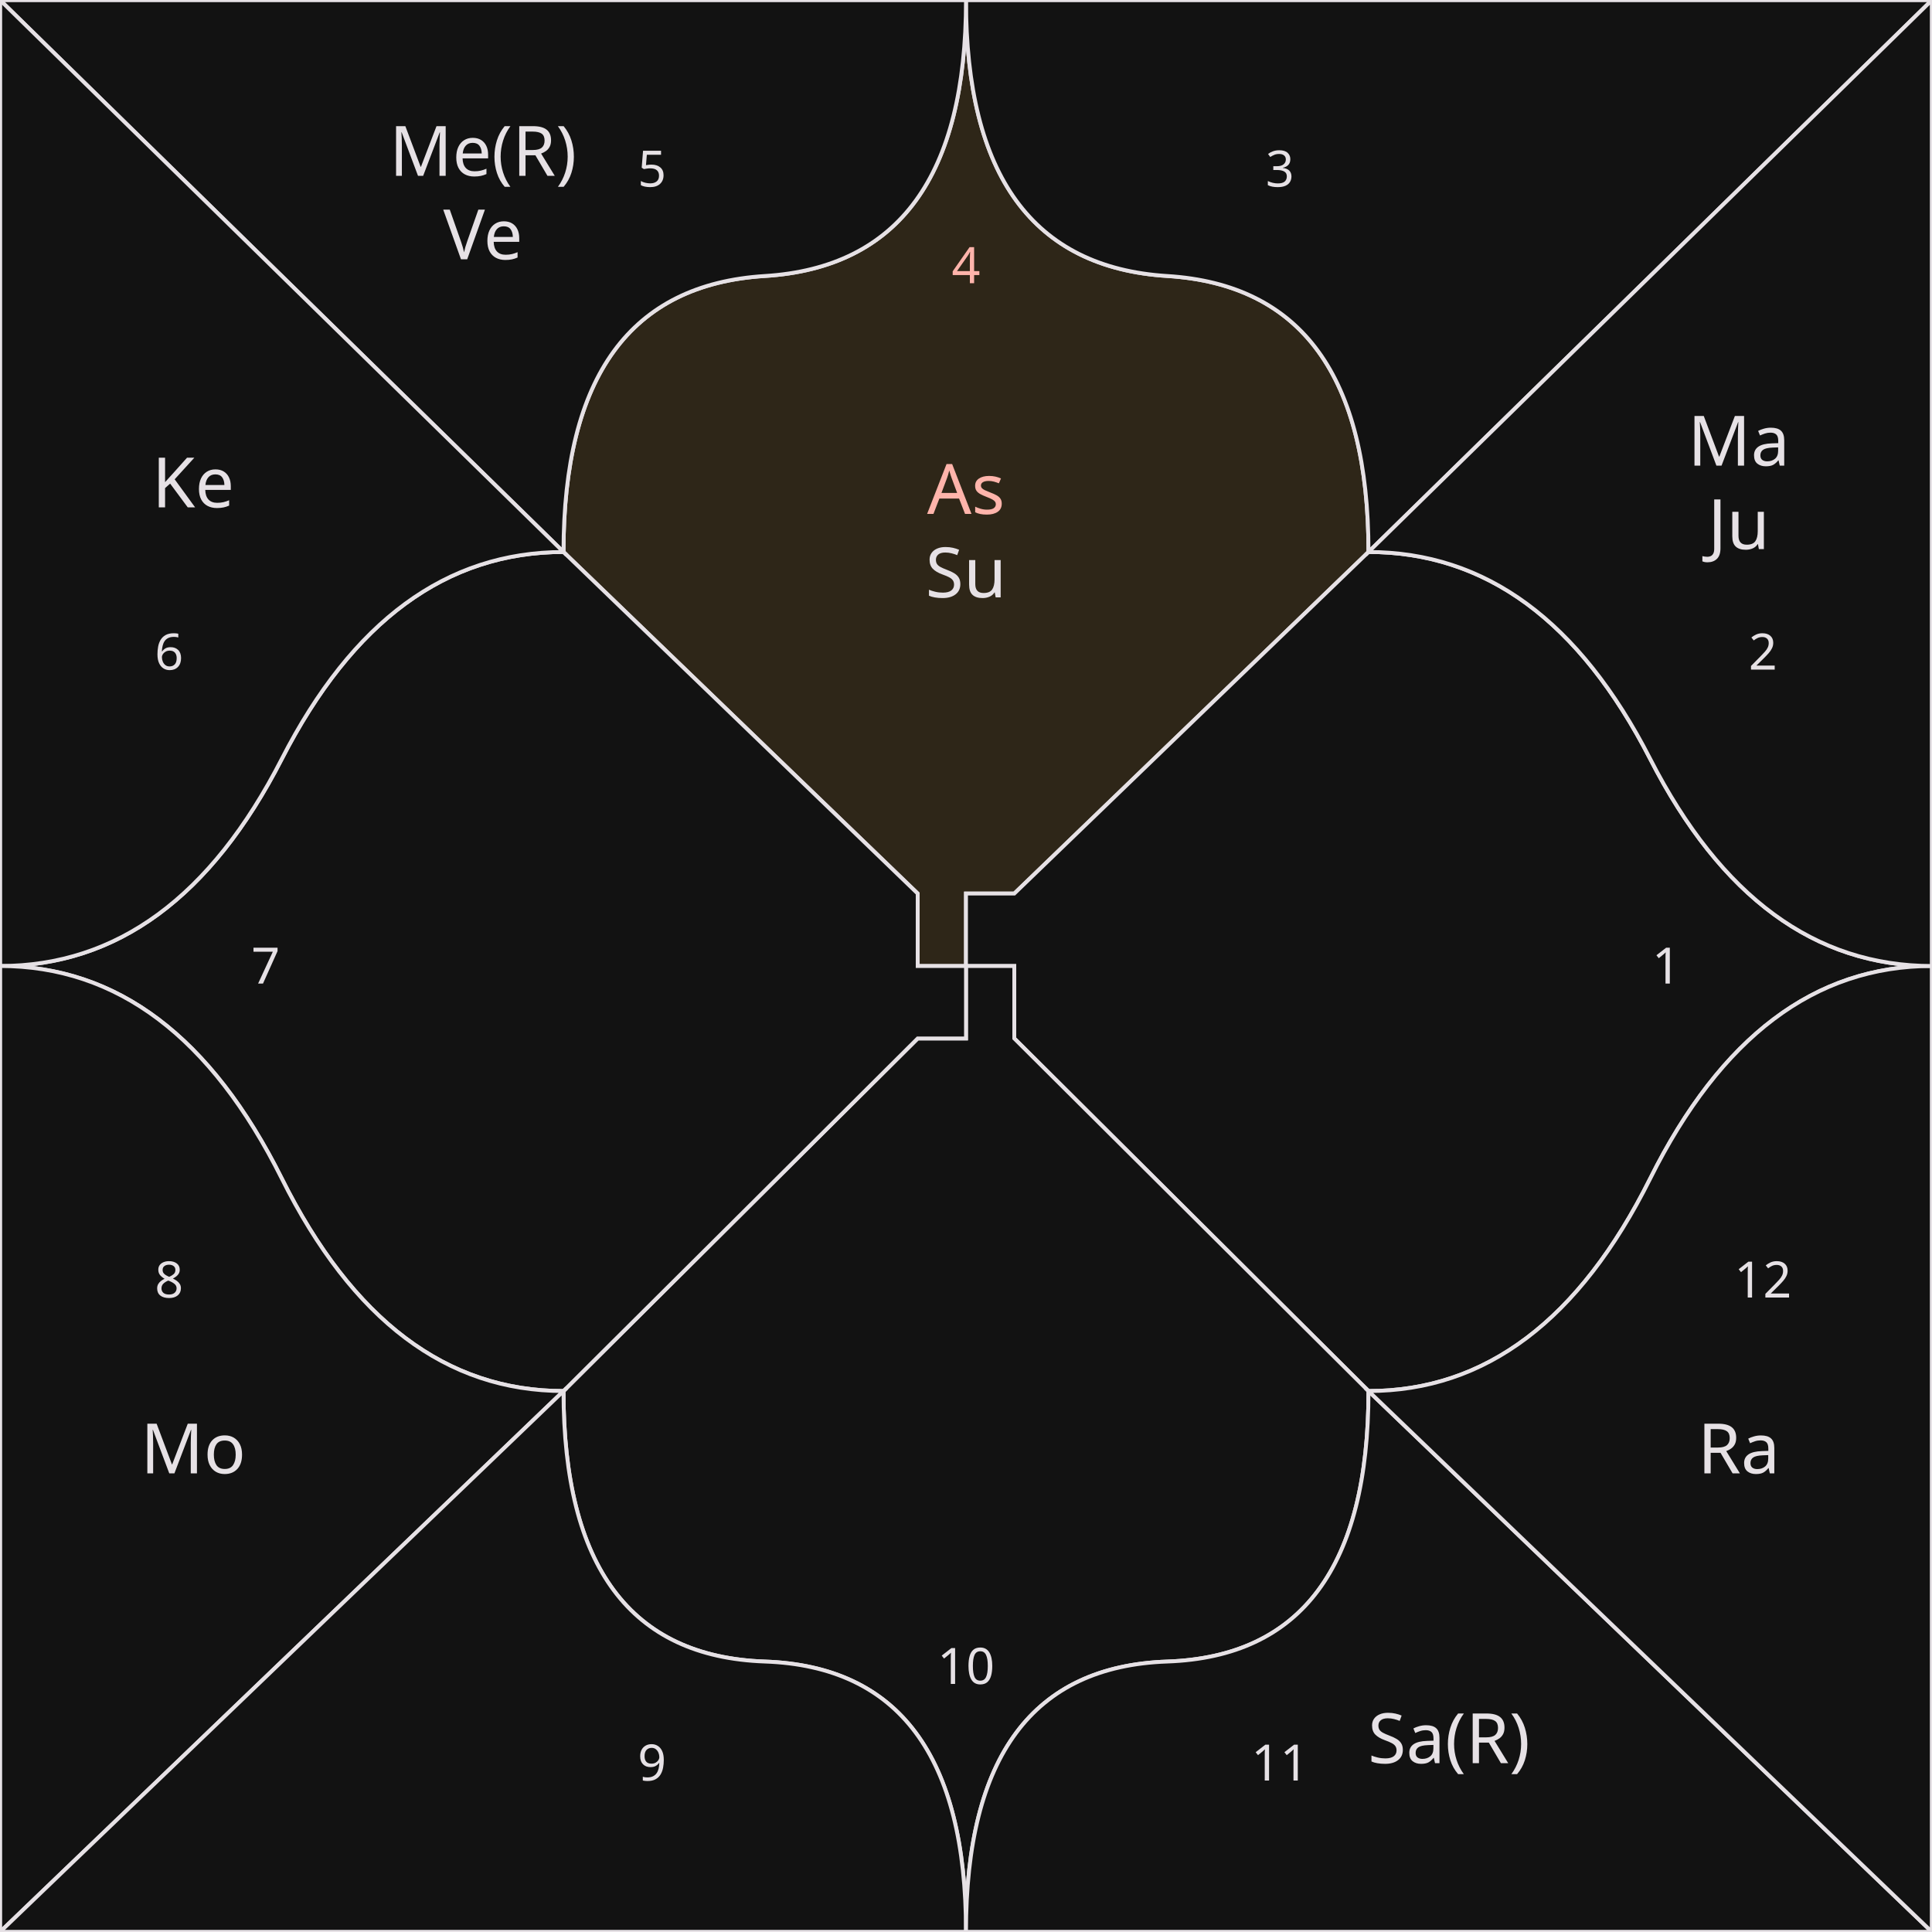
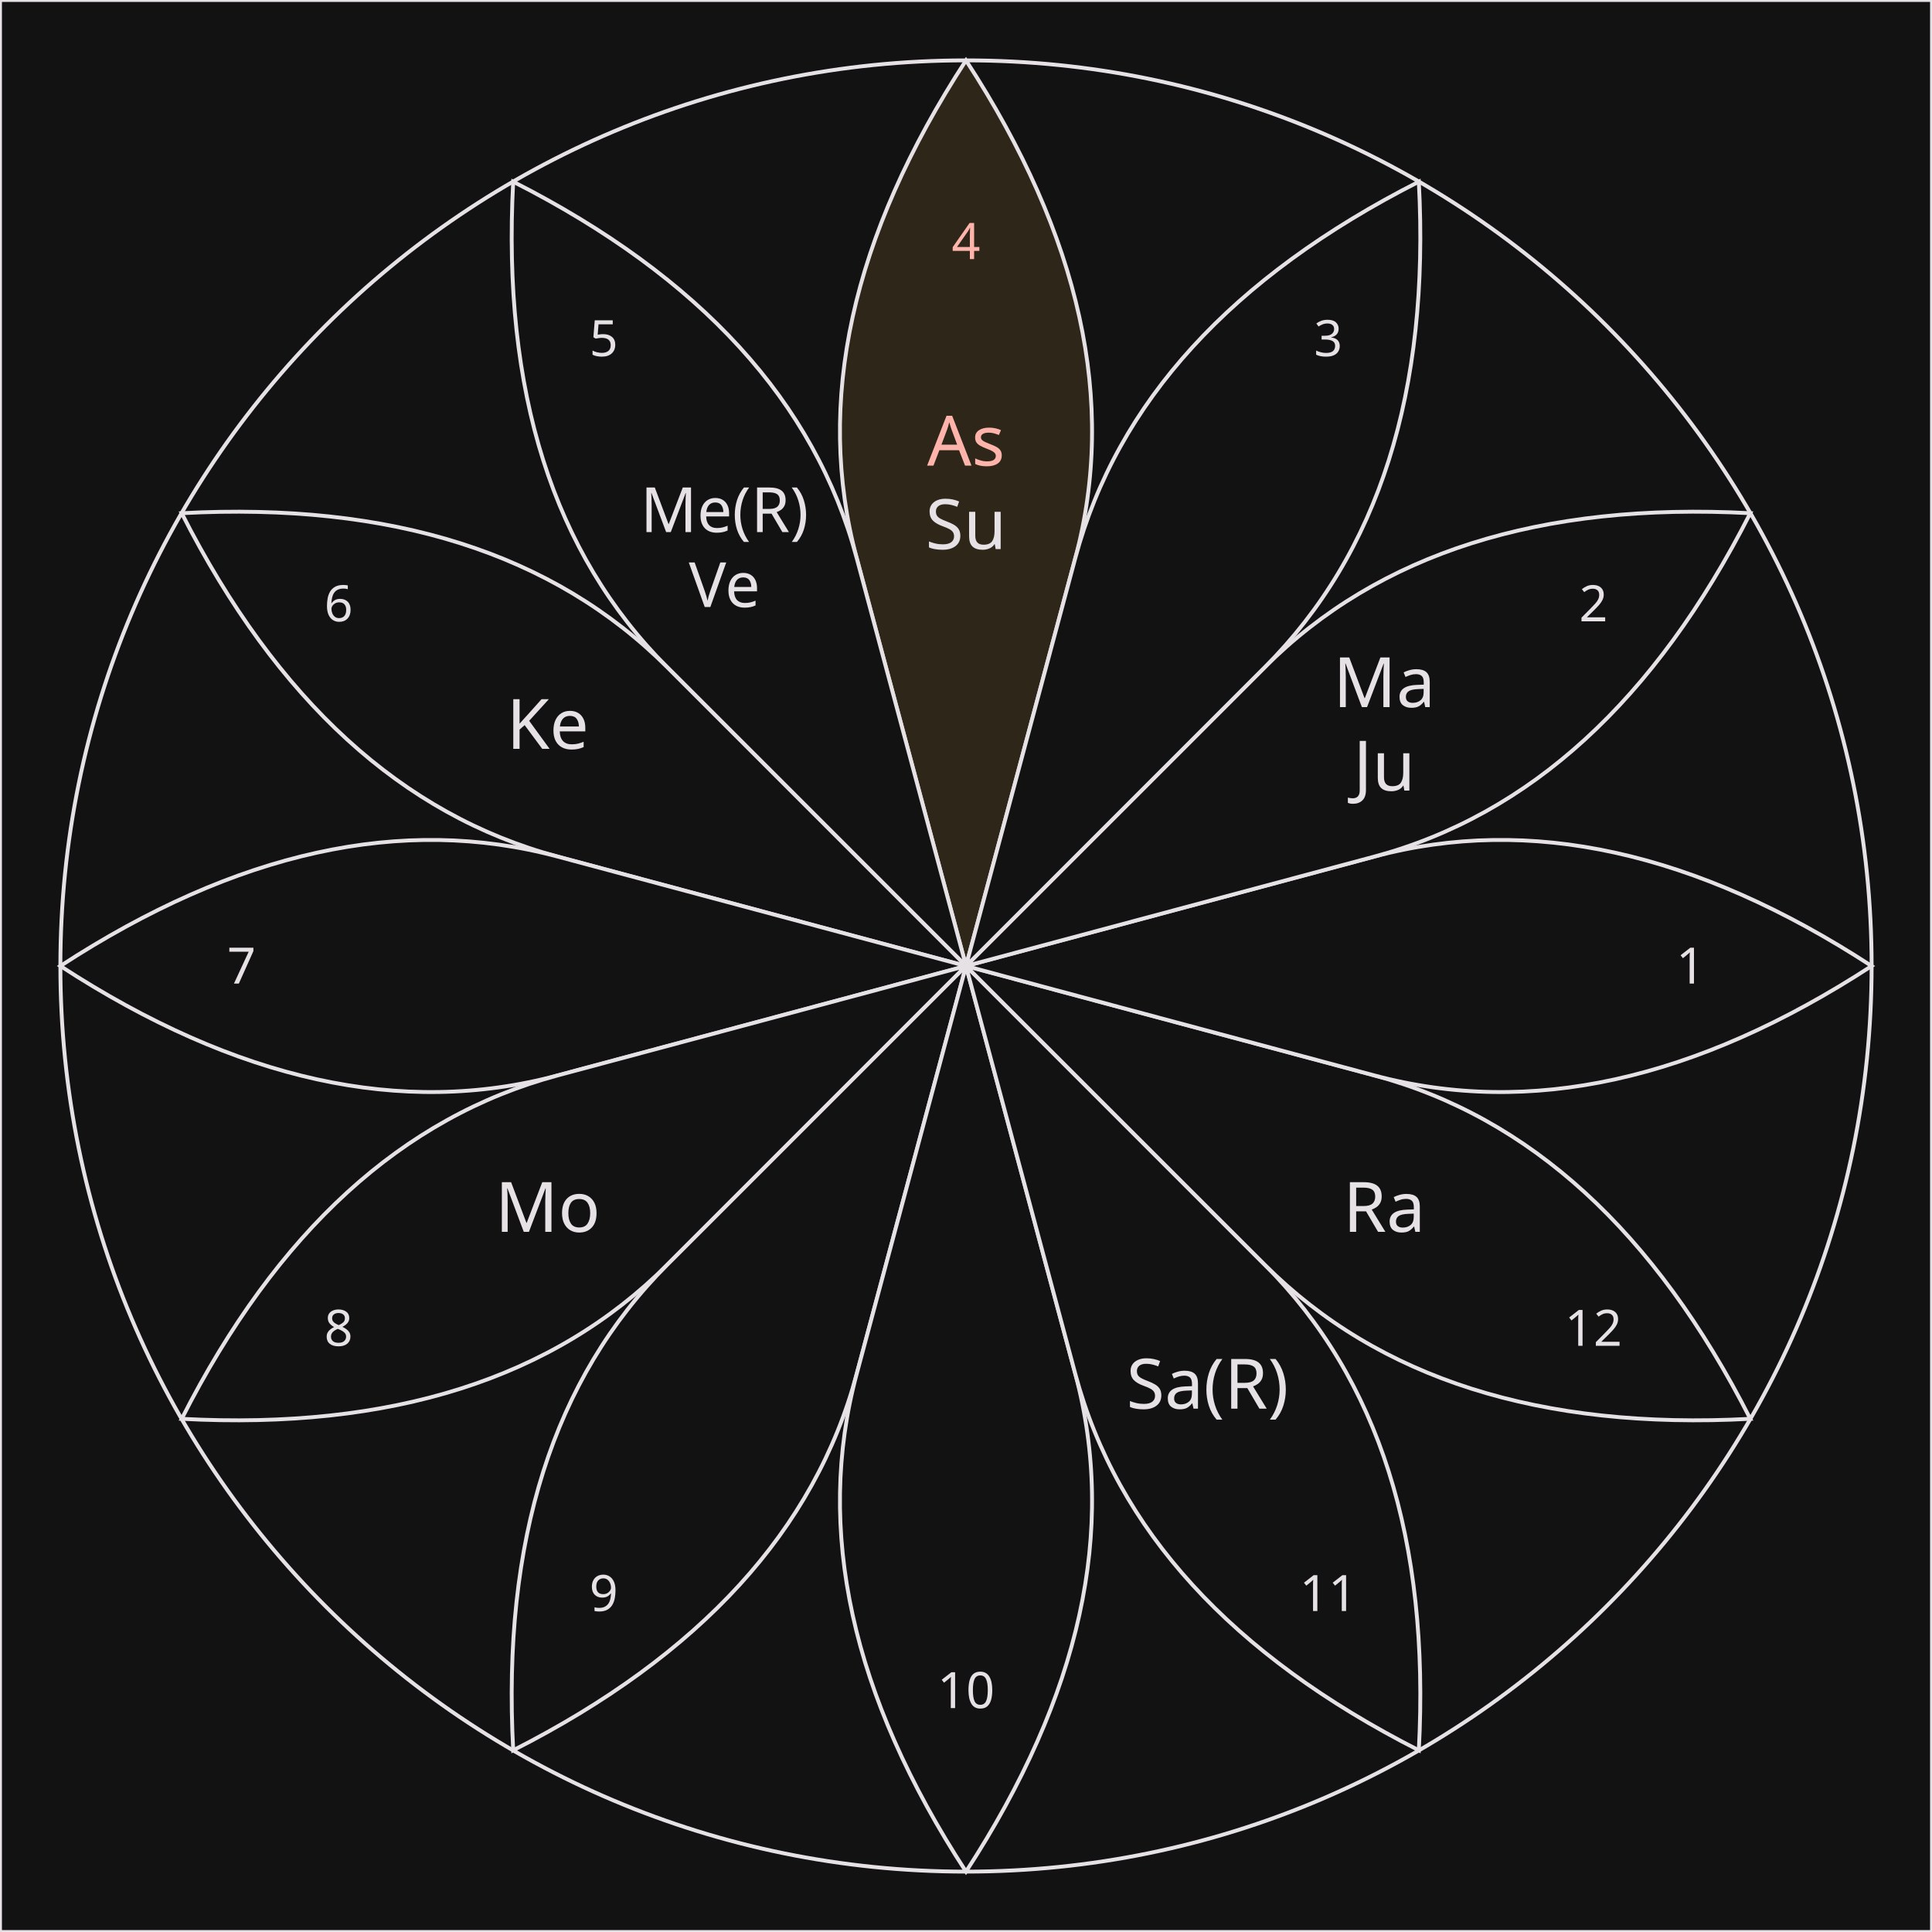
<svg xmlns="http://www.w3.org/2000/svg" viewBox="0 0 1000 1000" width="1000" height="1000" role="img">
  <rect width="1000" height="1000" fill="#121212" />
  <g data-sign="rashi.CANCER" data-house="1" data-lagna="true">
-     <path d="M500,0Q500,136.36 604.16,142.86Q708.33,149.35 708.33,285.71L525,462.5L500,462.5L500,500L475,500L475,462.5L291.67,285.71Q291.67,149.35 395.84,142.86Q500,136.36 500,0Z" fill="#2e2618" stroke="#e6e1e5" stroke-width="2" />
-     <text x="500" y="146.6" font-size="26" font-family="sans-serif" fill="#ffb4ab" text-anchor="middle">4</text>
-     <text x="500" y="266" font-size="36" font-family="sans-serif" fill="#ffb4ab" text-anchor="middle" data-body="point.LAGNA">As</text>
-     <text x="500" y="309.2" font-size="36" font-family="sans-serif" fill="#e6e1e5" text-anchor="middle" data-body="graha.SUN">Su</text>
+     <path d="M500,500L556.62,288.7Q588.97,167.96 500,31.25Q411.03,167.96 443.38,288.7Z" fill="#2e2618" stroke="#e6e1e5" stroke-width="2" />
+     <text x="500" y="134.1" font-size="26" font-family="sans-serif" fill="#ffb4ab" text-anchor="middle">4</text>
+     <text x="500" y="241" font-size="36" font-family="sans-serif" fill="#ffb4ab" text-anchor="middle" data-body="point.LAGNA">As</text>
+     <text x="500" y="284.2" font-size="36" font-family="sans-serif" fill="#e6e1e5" text-anchor="middle" data-body="graha.SUN">Su</text>
+   </g>
+   <g data-sign="rashi.LEO" data-house="2">
+     <path d="M500,500L443.38,288.7Q411.03,167.96 265.63,94.05Q256.93,256.93 345.32,345.32Z" fill="#121212" stroke="#e6e1e5" stroke-width="2" />
+     <text x="312.5" y="184.34" font-size="26" font-family="sans-serif" fill="#e6e1e5" text-anchor="middle">5</text>
+     <text x="375" y="275.41" font-size="32.32" font-family="sans-serif" fill="#e6e1e5" text-anchor="middle" data-body="graha.MERCURY">Me(R)</text>
+     <text x="375" y="314.19" font-size="32.32" font-family="sans-serif" fill="#e6e1e5" text-anchor="middle" data-body="graha.VENUS">Ve</text>
+   </g>
+   <g data-sign="rashi.VIRGO" data-house="3">
+     <path d="M500,500L345.32,345.32Q256.93,256.93 94.05,265.63Q167.96,411.03 288.7,443.38Z" fill="#121212" stroke="#e6e1e5" stroke-width="2" />
+     <text x="175.24" y="321.6" font-size="26" font-family="sans-serif" fill="#e6e1e5" text-anchor="middle">6</text>
+     <text x="283.49" y="387.6" font-size="36" font-family="sans-serif" fill="#e6e1e5" text-anchor="middle" data-body="graha.KETU">Ke</text>
+   </g>
+   <g data-sign="rashi.LIBRA" data-house="4">
+     <path d="M500,500L288.7,443.38Q167.96,411.03 31.25,500Q167.96,588.97 288.7,556.62Z" fill="#121212" stroke="#e6e1e5" stroke-width="2" />
+     <text x="125" y="509.1" font-size="26" font-family="sans-serif" fill="#e6e1e5" text-anchor="middle">7</text>
+   </g>
+   <g data-sign="rashi.SCORPIO" data-house="5">
+     <path d="M500,500L288.7,556.62Q167.96,588.97 94.05,734.38Q256.93,743.07 345.32,654.68Z" fill="#121212" stroke="#e6e1e5" stroke-width="2" />
+     <text x="175.24" y="696.6" font-size="26" font-family="sans-serif" fill="#e6e1e5" text-anchor="middle">8</text>
+     <text x="283.49" y="637.6" font-size="36" font-family="sans-serif" fill="#e6e1e5" text-anchor="middle" data-body="graha.MOON">Mo</text>
+   </g>
+   <g data-sign="rashi.SAGITTARIUS" data-house="6">
+     <path d="M500,500L345.32,654.68Q256.93,743.07 265.63,905.95Q411.03,832.04 443.38,711.3Z" fill="#121212" stroke="#e6e1e5" stroke-width="2" />
+     <text x="312.5" y="833.86" font-size="26" font-family="sans-serif" fill="#e6e1e5" text-anchor="middle">9</text>
+   </g>
+   <g data-sign="rashi.CAPRICORN" data-house="7">
+     <path d="M500,500L443.38,711.3Q411.03,832.04 500,968.75Q588.97,832.04 556.62,711.3Z" fill="#121212" stroke="#e6e1e5" stroke-width="2" />
+     <text x="500" y="884.1" font-size="26" font-family="sans-serif" fill="#e6e1e5" text-anchor="middle">10</text>
+   </g>
+   <g data-sign="rashi.AQUARIUS" data-house="8">
+     <path d="M500,500L556.62,711.3Q588.97,832.04 734.38,905.95Q743.07,743.07 654.68,654.68Z" fill="#121212" stroke="#e6e1e5" stroke-width="2" />
+     <text x="687.5" y="833.86" font-size="26" font-family="sans-serif" fill="#e6e1e5" text-anchor="middle">11</text>
+     <text x="625" y="729.11" font-size="36" font-family="sans-serif" fill="#e6e1e5" text-anchor="middle" data-body="graha.SATURN">Sa(R)</text>
+   </g>
+   <g data-sign="rashi.PISCES" data-house="9">
+     <path d="M500,500L654.68,654.68Q743.07,743.07 905.95,734.38Q832.04,588.97 711.3,556.62Z" fill="#121212" stroke="#e6e1e5" stroke-width="2" />
+     <text x="824.76" y="696.6" font-size="26" font-family="sans-serif" fill="#e6e1e5" text-anchor="middle">12</text>
+     <text x="716.51" y="637.6" font-size="36" font-family="sans-serif" fill="#e6e1e5" text-anchor="middle" data-body="graha.RAHU">Ra</text>
  </g>
  <g data-sign="rashi.ARIES" data-house="10">
-     <path d="M708.33,285.71Q799.23,285.71 854.16,392.85Q909.09,500 1000,500Q909.09,500 854.16,609.99Q799.23,720 708.33,720L525,537.5L525,500L500,500L500,462.5L525,462.5Z" fill="#121212" stroke="#e6e1e5" stroke-width="2" />
-     <text x="862.5" y="509.1" font-size="26" font-family="sans-serif" fill="#e6e1e5" text-anchor="middle">1</text>
+     <path d="M500,500L711.3,556.62Q832.04,588.97 968.75,500Q832.04,411.03 711.3,443.38Z" fill="#121212" stroke="#e6e1e5" stroke-width="2" />
+     <text x="875" y="509.1" font-size="26" font-family="sans-serif" fill="#e6e1e5" text-anchor="middle">1</text>
  </g>
-   <g data-sign="rashi.CAPRICORN" data-house="7">
-     <path d="M500,500L525,500L525,537.5L708.33,720Q708.33,856.36 604.16,860.01Q500,863.65 500,1000Q500,863.65 395.84,860.01Q291.67,856.36 291.67,720L475,537.5L500,537.5Z" fill="#121212" stroke="#e6e1e5" stroke-width="2" />
-     <text x="500" y="871.6" font-size="26" font-family="sans-serif" fill="#e6e1e5" text-anchor="middle">10</text>
-   </g>
-   <g data-sign="rashi.LIBRA" data-house="4">
-     <path d="M500,500L500,537.5L475,537.5L291.67,720Q200.77,720 145.84,609.99Q90.91,500 0,500Q90.91,500 145.84,392.85Q200.77,285.71 291.67,285.71L475,462.5L475,500Z" fill="#121212" stroke="#e6e1e5" stroke-width="2" />
-     <text x="137.5" y="509.1" font-size="26" font-family="sans-serif" fill="#e6e1e5" text-anchor="middle">7</text>
+   <g data-sign="rashi.TAURUS" data-house="11">
+     <path d="M500,500L711.3,443.38Q832.04,411.03 905.95,265.63Q743.07,256.93 654.68,345.32Z" fill="#121212" stroke="#e6e1e5" stroke-width="2" />
+     <text x="824.76" y="321.6" font-size="26" font-family="sans-serif" fill="#e6e1e5" text-anchor="middle">2</text>
+     <text x="716.51" y="366" font-size="36" font-family="sans-serif" fill="#e6e1e5" text-anchor="middle" data-body="graha.MARS">Ma</text>
+     <text x="716.51" y="409.2" font-size="36" font-family="sans-serif" fill="#e6e1e5" text-anchor="middle" data-body="graha.JUPITER">Ju</text>
  </g>
  <g data-sign="rashi.GEMINI" data-house="12">
-     <path d="M500,0Q500,136.36 604.16,142.86Q708.33,149.35 708.33,285.71L1000,0Z" fill="#121212" stroke="#e6e1e5" stroke-width="2" />
-     <text x="662.5" y="96.6" font-size="26" font-family="sans-serif" fill="#e6e1e5" text-anchor="middle">3</text>
-   </g>
-   <g data-sign="rashi.LEO" data-house="2">
-     <path d="M291.67,285.71Q291.67,149.35 395.84,142.86Q500,136.36 500,0L0,0Z" fill="#121212" stroke="#e6e1e5" stroke-width="2" />
-     <text x="337.5" y="96.6" font-size="26" font-family="sans-serif" fill="#e6e1e5" text-anchor="middle">5</text>
-     <text x="250" y="91" font-size="36" font-family="sans-serif" fill="#e6e1e5" text-anchor="middle" data-body="graha.MERCURY">Me(R)</text>
-     <text x="250" y="134.2" font-size="36" font-family="sans-serif" fill="#e6e1e5" text-anchor="middle" data-body="graha.VENUS">Ve</text>
-   </g>
-   <g data-sign="rashi.VIRGO" data-house="3">
-     <path d="M0,500Q90.91,500 145.84,392.85Q200.77,285.71 291.67,285.71L0,0Z" fill="#121212" stroke="#e6e1e5" stroke-width="2" />
-     <text x="87.5" y="346.6" font-size="26" font-family="sans-serif" fill="#e6e1e5" text-anchor="middle">6</text>
-     <text x="100" y="262.6" font-size="36" font-family="sans-serif" fill="#e6e1e5" text-anchor="middle" data-body="graha.KETU">Ke</text>
-   </g>
-   <g data-sign="rashi.SCORPIO" data-house="5">
-     <path d="M291.67,720Q200.77,720 145.84,609.99Q90.91,500 0,500L0,1000Z" fill="#121212" stroke="#e6e1e5" stroke-width="2" />
-     <text x="87.5" y="671.6" font-size="26" font-family="sans-serif" fill="#e6e1e5" text-anchor="middle">8</text>
-     <text x="100" y="762.6" font-size="36" font-family="sans-serif" fill="#e6e1e5" text-anchor="middle" data-body="graha.MOON">Mo</text>
-   </g>
-   <g data-sign="rashi.SAGITTARIUS" data-house="6">
-     <path d="M500,1000Q500,863.65 395.84,860.01Q291.67,856.36 291.67,720L0,1000Z" fill="#121212" stroke="#e6e1e5" stroke-width="2" />
-     <text x="337.5" y="921.6" font-size="26" font-family="sans-serif" fill="#e6e1e5" text-anchor="middle">9</text>
-   </g>
-   <g data-sign="rashi.AQUARIUS" data-house="8">
-     <path d="M708.33,720Q708.33,856.36 604.16,860.01Q500,863.65 500,1000L1000,1000Z" fill="#121212" stroke="#e6e1e5" stroke-width="2" />
-     <text x="662.5" y="921.6" font-size="26" font-family="sans-serif" fill="#e6e1e5" text-anchor="middle">11</text>
-     <text x="750" y="912.6" font-size="36" font-family="sans-serif" fill="#e6e1e5" text-anchor="middle" data-body="graha.SATURN">Sa(R)</text>
-   </g>
-   <g data-sign="rashi.PISCES" data-house="9">
-     <path d="M1000,500Q909.09,500 854.16,609.99Q799.23,720 708.33,720L1000,1000Z" fill="#121212" stroke="#e6e1e5" stroke-width="2" />
-     <text x="912.5" y="671.6" font-size="26" font-family="sans-serif" fill="#e6e1e5" text-anchor="middle">12</text>
-     <text x="900" y="762.6" font-size="36" font-family="sans-serif" fill="#e6e1e5" text-anchor="middle" data-body="graha.RAHU">Ra</text>
-   </g>
-   <g data-sign="rashi.TAURUS" data-house="11">
-     <path d="M708.33,285.71Q799.23,285.71 854.16,392.85Q909.09,500 1000,500L1000,0Z" fill="#121212" stroke="#e6e1e5" stroke-width="2" />
-     <text x="912.5" y="346.6" font-size="26" font-family="sans-serif" fill="#e6e1e5" text-anchor="middle">2</text>
-     <text x="900" y="241" font-size="36" font-family="sans-serif" fill="#e6e1e5" text-anchor="middle" data-body="graha.MARS">Ma</text>
-     <text x="900" y="284.2" font-size="36" font-family="sans-serif" fill="#e6e1e5" text-anchor="middle" data-body="graha.JUPITER">Ju</text>
+     <path d="M500,500L654.68,345.32Q743.07,256.93 734.38,94.05Q588.97,167.96 556.62,288.7Z" fill="#121212" stroke="#e6e1e5" stroke-width="2" />
+     <text x="687.5" y="184.34" font-size="26" font-family="sans-serif" fill="#e6e1e5" text-anchor="middle">3</text>
  </g>
  <path d="M0,0L1000,0L1000,1000L0,1000Z" fill="none" stroke="#e6e1e5" stroke-width="2" />
+   <path d="M500,31.25A468.75 468.75 0 0 1 500,968.75A468.75 468.75 0 0 1 500,31.25Z" fill="none" stroke="#e6e1e5" stroke-width="2" />
</svg>
